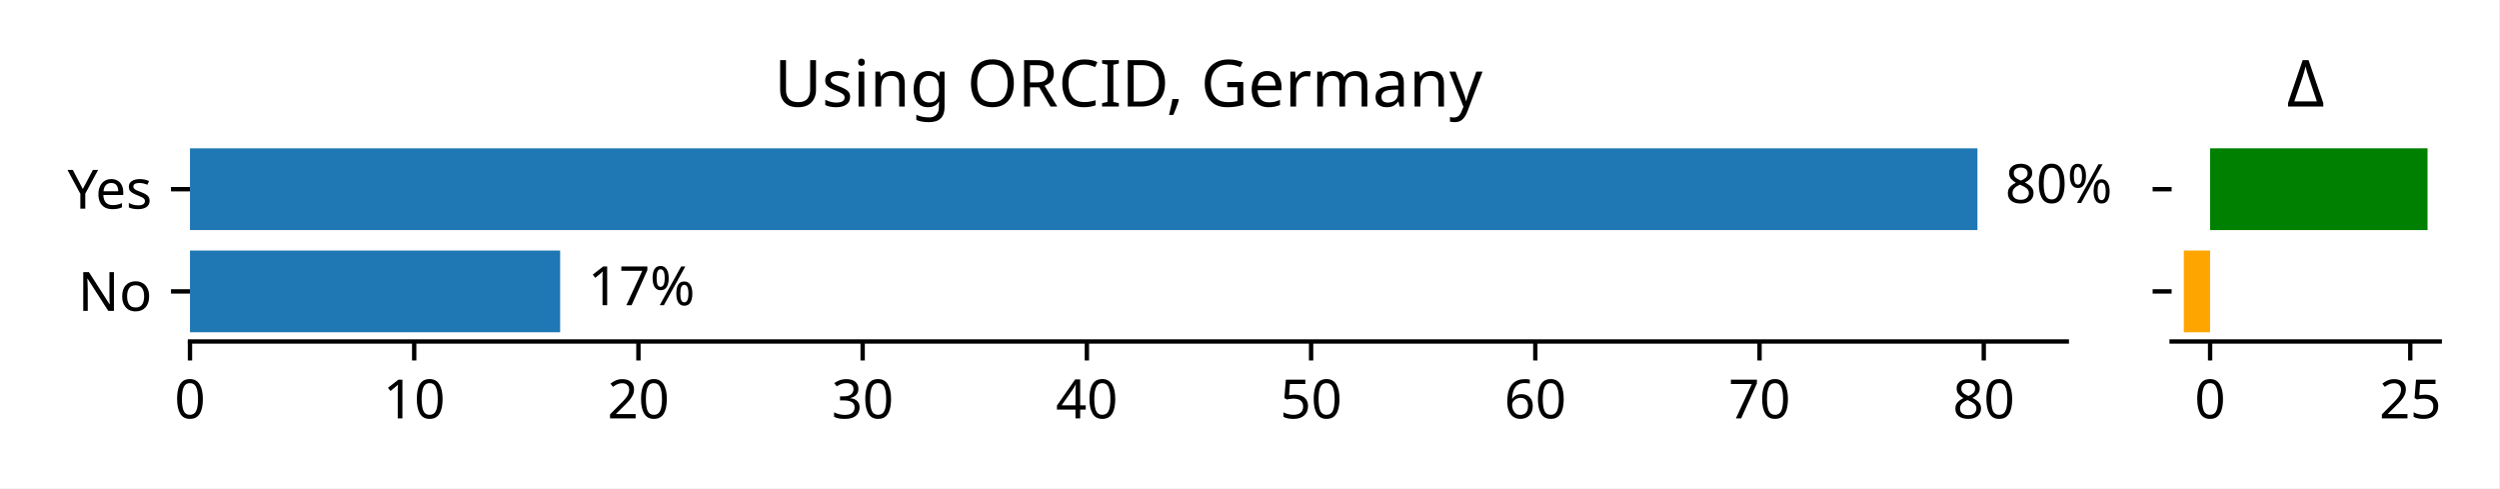
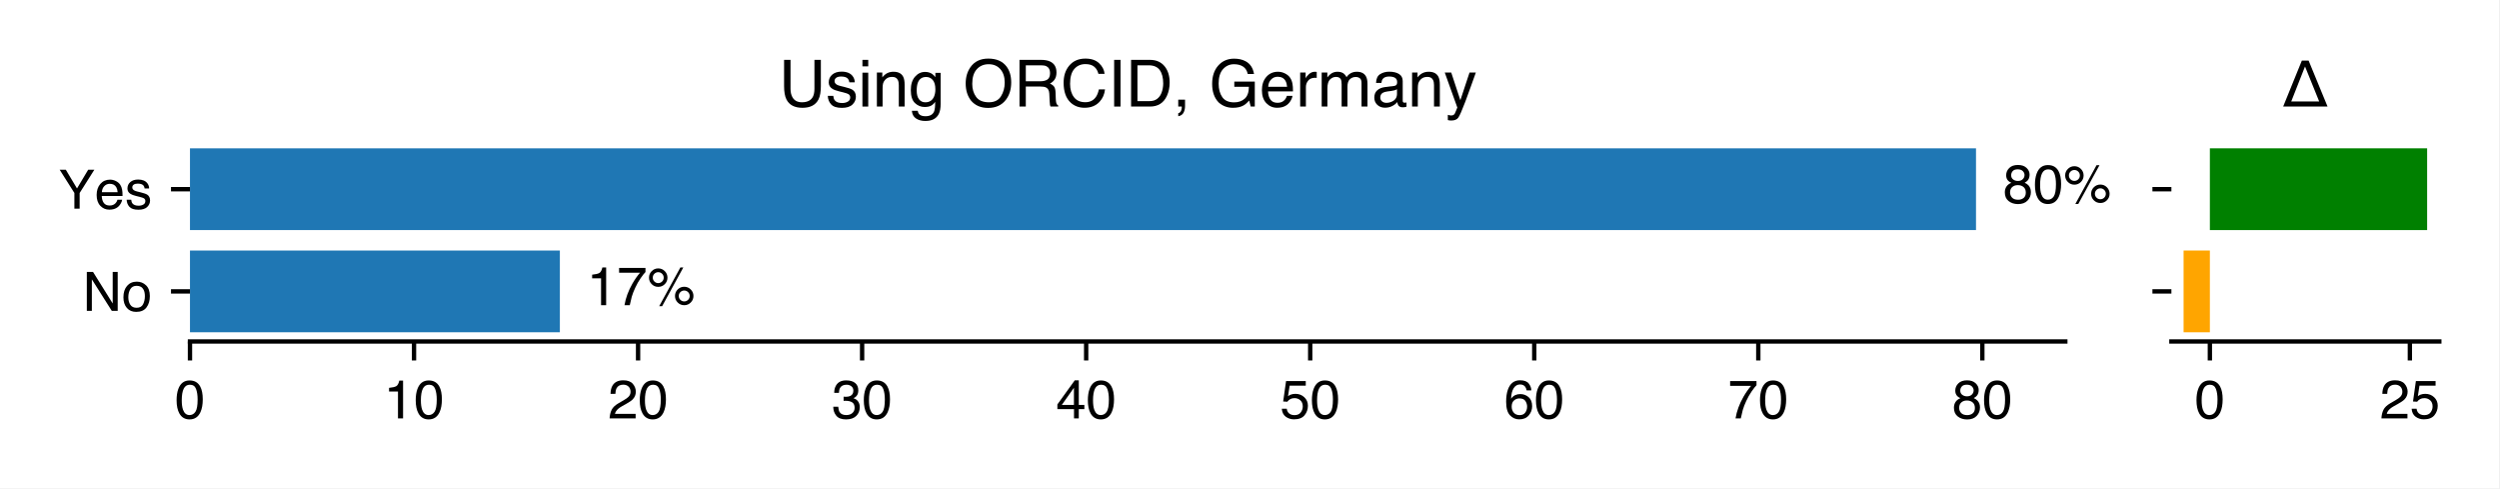
<svg xmlns="http://www.w3.org/2000/svg" xmlns:xlink="http://www.w3.org/1999/xlink" width="460.8pt" height="90pt" viewBox="0 0 460.8 90" version="1.1">
  <defs>
    <style type="text/css">*{stroke-linejoin: round; stroke-linecap: butt}</style>
  </defs>
  <g id="figure_1">
    <g id="patch_1">
      <path d="M 0 90  L 460.8 90  L 460.8 0  L 0 0  z " style="fill: #ffffff" />
    </g>
    <g id="axes_1">
      <g id="patch_2">
-         <path d="M 35.031 62.942  L 381.104 62.942  L 381.104 25.642  L 35.031 25.642  z " style="fill: #ffffff" />
+         <path d="M 35.031 62.942  L 380.83 62.942  L 380.83 25.642  L 35.031 25.642  z " style="fill: #ffffff" />
      </g>
      <g id="patch_3">
-         <path d="M 35.031 61.247  L 103.29 61.247  L 103.29 46.176  L 35.031 46.176  z " clip-path="url(#pd46b5107fa)" style="fill: #1f77b4" />
+         <path d="M 35.031 61.247  L 103.236 61.247  L 103.236 46.176  L 35.031 46.176  z " clip-path="url(#pcb1de4fc85)" style="fill: #1f77b4" />
      </g>
      <g id="patch_4">
-         <path d="M 35.031 42.409  L 364.625 42.409  L 364.625 27.338  L 35.031 27.338  z " clip-path="url(#pd46b5107fa)" style="fill: #1f77b4" />
+         <path d="M 35.031 42.409  L 364.363 42.409  L 364.363 27.338  L 35.031 27.338  z " clip-path="url(#pcb1de4fc85)" style="fill: #1f77b4" />
      </g>
      <g id="matplotlib.axis_1">
        <g id="xtick_1">
          <g id="line2d_1">
            <defs>
              <path id="m4c99cd72f3" d="M 0 0  L 0 3.5  " style="stroke: #000000; stroke-width: 0.8" />
            </defs>
            <g>
              <use xlink:href="#m4c99cd72f3" x="35.031" y="62.942" style="stroke: #000000; stroke-width: 0.8" />
            </g>
          </g>
          <g id="text_1">
-             <text style="font: 10px 'sans-serif'; text-anchor: middle" x="35.031" y="77.116" transform="rotate(-0, 35.03125, 77.11562)">0</text>
+             <g transform="translate(32.25078 77.11562)scale(0.1 -0.1)">
+               <defs>
+                 <path id="Helvetica-30" d="M 1731 4475  Q 2600 4475 2988 3759  Q 3288 3206 3288 2244  Q 3288 1331 3016 734  Q 2622 -122 1728 -122  Q 922 -122 528 578  Q 200 1163 200 2147  Q 200 2909 397 3456  Q 766 4475 1731 4475  z M 1725 391  Q 2163 391 2422 778  Q 2681 1166 2681 2222  Q 2681 2984 2493 3476  Q 2306 3969 1766 3969  Q 1269 3969 1039 3501  Q 809 3034 809 2125  Q 809 1441 956 1025  Q 1181 391 1725 391  z " transform="scale(0.015625)" />
+               </defs>
+               <use xlink:href="#Helvetica-30" />
+             </g>
          </g>
        </g>
        <g id="xtick_2">
          <g id="line2d_2">
            <g>
-               <use xlink:href="#m4c99cd72f3" x="76.377" y="62.942" style="stroke: #000000; stroke-width: 0.8" />
+               <use xlink:href="#m4c99cd72f3" x="76.344" y="62.942" style="stroke: #000000; stroke-width: 0.8" />
            </g>
          </g>
          <g id="text_2">
-             <text style="font: 10px 'sans-serif'; text-anchor: middle" x="76.377" y="77.116" transform="rotate(-0, 76.3767, 77.11562)">10</text>
+             <g transform="translate(70.78296 77.11562)scale(0.1 -0.1)">
+               <defs>
+                 <path id="Helvetica-31" d="M 613 3169  L 613 3600  Q 1222 3659 1462 3798  Q 1703 3938 1822 4456  L 2266 4456  L 2266 0  L 1666 0  L 1666 3169  L 613 3169  z " transform="scale(0.015625)" />
+               </defs>
+               <use xlink:href="#Helvetica-31" />
+               <use xlink:href="#Helvetica-30" x="55.615" />
+             </g>
          </g>
        </g>
        <g id="xtick_3">
          <g id="line2d_3">
            <g>
-               <use xlink:href="#m4c99cd72f3" x="117.722" y="62.942" style="stroke: #000000; stroke-width: 0.8" />
+               <use xlink:href="#m4c99cd72f3" x="117.657" y="62.942" style="stroke: #000000; stroke-width: 0.8" />
            </g>
          </g>
          <g id="text_3">
-             <text style="font: 10px 'sans-serif'; text-anchor: middle" x="117.722" y="77.116" transform="rotate(-0, 117.7222, 77.11562)">20</text>
+             <g transform="translate(112.0956 77.11562)scale(0.1 -0.1)">
+               <defs>
+                 <path id="Helvetica-32" d="M 200 0  Q 231 578 439 1006  Q 647 1434 1250 1784  L 1850 2131  Q 2253 2366 2416 2531  Q 2672 2791 2672 3125  Q 2672 3516 2437 3745  Q 2203 3975 1813 3975  Q 1234 3975 1013 3538  Q 894 3303 881 2888  L 309 2888  Q 319 3472 525 3841  Q 891 4491 1816 4491  Q 2584 4491 2939 4075  Q 3294 3659 3294 3150  Q 3294 2613 2916 2231  Q 2697 2009 2131 1694  L 1703 1456  Q 1397 1288 1222 1134  Q 909 863 828 531  L 3272 531  L 3272 0  L 200 0  z " transform="scale(0.015625)" />
+               </defs>
+               <use xlink:href="#Helvetica-32" />
+               <use xlink:href="#Helvetica-30" x="55.615" />
+             </g>
          </g>
        </g>
        <g id="xtick_4">
          <g id="line2d_4">
            <g>
-               <use xlink:href="#m4c99cd72f3" x="159.068" y="62.942" style="stroke: #000000; stroke-width: 0.8" />
+               <use xlink:href="#m4c99cd72f3" x="158.969" y="62.942" style="stroke: #000000; stroke-width: 0.8" />
            </g>
          </g>
          <g id="text_4">
-             <text style="font: 10px 'sans-serif'; text-anchor: middle" x="159.068" y="77.116" transform="rotate(-0, 159.0676, 77.11562)">30</text>
+             <g transform="translate(153.4083 77.11562)scale(0.1 -0.1)">
+               <defs>
+                 <path id="Helvetica-33" d="M 1663 -122  Q 869 -122 511 314  Q 153 750 153 1375  L 741 1375  Q 778 941 903 744  Q 1122 391 1694 391  Q 2138 391 2406 628  Q 2675 866 2675 1241  Q 2675 1703 2392 1887  Q 2109 2072 1606 2072  Q 1550 2072 1492 2070  Q 1434 2069 1375 2066  L 1375 2563  Q 1463 2553 1522 2550  Q 1581 2547 1650 2547  Q 1966 2547 2169 2647  Q 2525 2822 2525 3272  Q 2525 3606 2287 3787  Q 2050 3969 1734 3969  Q 1172 3969 956 3594  Q 838 3388 822 3006  L 266 3006  Q 266 3506 466 3856  Q 809 4481 1675 4481  Q 2359 4481 2734 4176  Q 3109 3872 3109 3294  Q 3109 2881 2888 2625  Q 2750 2466 2531 2375  Q 2884 2278 3082 2001  Q 3281 1725 3281 1325  Q 3281 684 2859 281  Q 2438 -122 1663 -122  z " transform="scale(0.015625)" />
+               </defs>
+               <use xlink:href="#Helvetica-33" />
+               <use xlink:href="#Helvetica-30" x="55.615" />
+             </g>
          </g>
        </g>
        <g id="xtick_5">
          <g id="line2d_5">
            <g>
-               <use xlink:href="#m4c99cd72f3" x="200.413" y="62.942" style="stroke: #000000; stroke-width: 0.8" />
+               <use xlink:href="#m4c99cd72f3" x="200.282" y="62.942" style="stroke: #000000; stroke-width: 0.8" />
            </g>
          </g>
          <g id="text_5">
-             <text style="font: 10px 'sans-serif'; text-anchor: middle" x="200.413" y="77.116" transform="rotate(-0, 200.4131, 77.11562)">40</text>
+             <g transform="translate(194.7209 77.11562)scale(0.1 -0.1)">
+               <defs>
+                 <path id="Helvetica-34" d="M 2116 1584  L 2116 3613  L 681 1584  L 2116 1584  z M 2125 0  L 2125 1094  L 163 1094  L 163 1644  L 2213 4488  L 2688 4488  L 2688 1584  L 3347 1584  L 3347 1094  L 2688 1094  L 2688 0  L 2125 0  z " transform="scale(0.015625)" />
+               </defs>
+               <use xlink:href="#Helvetica-34" />
+               <use xlink:href="#Helvetica-30" x="55.615" />
+             </g>
          </g>
        </g>
        <g id="xtick_6">
          <g id="line2d_6">
            <g>
-               <use xlink:href="#m4c99cd72f3" x="241.759" y="62.942" style="stroke: #000000; stroke-width: 0.8" />
+               <use xlink:href="#m4c99cd72f3" x="241.594" y="62.942" style="stroke: #000000; stroke-width: 0.8" />
            </g>
          </g>
          <g id="text_6">
-             <text style="font: 10px 'sans-serif'; text-anchor: middle" x="241.759" y="77.116" transform="rotate(-0, 241.7585, 77.11562)">50</text>
+             <g transform="translate(236.0335 77.11562)scale(0.1 -0.1)">
+               <defs>
+                 <path id="Helvetica-35" d="M 791 1141  Q 847 659 1238 475  Q 1438 381 1700 381  Q 2200 381 2440 700  Q 2681 1019 2681 1406  Q 2681 1875 2395 2131  Q 2109 2388 1709 2388  Q 1419 2388 1211 2275  Q 1003 2163 856 1963  L 369 1991  L 709 4400  L 3034 4400  L 3034 3856  L 1131 3856  L 941 2613  Q 1097 2731 1238 2791  Q 1488 2894 1816 2894  Q 2431 2894 2859 2497  Q 3288 2100 3288 1491  Q 3288 856 2895 371  Q 2503 -113 1644 -113  Q 1097 -113 676 195  Q 256 503 206 1141  L 791 1141  z " transform="scale(0.015625)" />
+               </defs>
+               <use xlink:href="#Helvetica-35" />
+               <use xlink:href="#Helvetica-30" x="55.615" />
+             </g>
          </g>
        </g>
        <g id="xtick_7">
          <g id="line2d_7">
            <g>
-               <use xlink:href="#m4c99cd72f3" x="283.104" y="62.942" style="stroke: #000000; stroke-width: 0.8" />
+               <use xlink:href="#m4c99cd72f3" x="282.907" y="62.942" style="stroke: #000000; stroke-width: 0.8" />
            </g>
          </g>
          <g id="text_7">
-             <text style="font: 10px 'sans-serif'; text-anchor: middle" x="283.104" y="77.116" transform="rotate(-0, 283.104, 77.11562)">60</text>
+             <g transform="translate(277.3462 77.11562)scale(0.1 -0.1)">
+               <defs>
+                 <path id="Helvetica-36" d="M 1872 4494  Q 2622 4494 2917 4105  Q 3213 3716 3213 3303  L 2656 3303  Q 2606 3569 2497 3719  Q 2294 4000 1881 4000  Q 1409 4000 1131 3564  Q 853 3128 822 2316  Q 1016 2600 1309 2741  Q 1578 2866 1909 2866  Q 2472 2866 2890 2506  Q 3309 2147 3309 1434  Q 3309 825 2912 354  Q 2516 -116 1781 -116  Q 1153 -116 697 361  Q 241 838 241 1966  Q 241 2800 444 3381  Q 834 4494 1872 4494  z M 1831 384  Q 2275 384 2495 682  Q 2716 981 2716 1388  Q 2716 1731 2519 2042  Q 2322 2353 1803 2353  Q 1441 2353 1167 2112  Q 894 1872 894 1388  Q 894 963 1142 673  Q 1391 384 1831 384  z " transform="scale(0.015625)" />
+               </defs>
+               <use xlink:href="#Helvetica-36" />
+               <use xlink:href="#Helvetica-30" x="55.615" />
+             </g>
          </g>
        </g>
        <g id="xtick_8">
          <g id="line2d_8">
            <g>
-               <use xlink:href="#m4c99cd72f3" x="324.449" y="62.942" style="stroke: #000000; stroke-width: 0.8" />
+               <use xlink:href="#m4c99cd72f3" x="324.22" y="62.942" style="stroke: #000000; stroke-width: 0.8" />
            </g>
          </g>
          <g id="text_8">
-             <text style="font: 10px 'sans-serif'; text-anchor: middle" x="324.449" y="77.116" transform="rotate(-0, 324.4494, 77.11562)">70</text>
+             <g transform="translate(318.6588 77.11562)scale(0.1 -0.1)">
+               <defs>
+                 <path id="Helvetica-37" d="M 3347 4400  L 3347 3909  Q 3131 3700 2773 3181  Q 2416 2663 2141 2063  Q 1869 1478 1728 997  Q 1638 688 1494 0  L 872 0  Q 1084 1281 1809 2550  Q 2238 3294 2709 3834  L 234 3834  L 234 4400  L 3347 4400  z " transform="scale(0.015625)" />
+               </defs>
+               <use xlink:href="#Helvetica-37" />
+               <use xlink:href="#Helvetica-30" x="55.615" />
+             </g>
          </g>
        </g>
        <g id="xtick_9">
          <g id="line2d_9">
            <g>
-               <use xlink:href="#m4c99cd72f3" x="365.795" y="62.942" style="stroke: #000000; stroke-width: 0.8" />
+               <use xlink:href="#m4c99cd72f3" x="365.532" y="62.942" style="stroke: #000000; stroke-width: 0.8" />
            </g>
          </g>
          <g id="text_9">
-             <text style="font: 10px 'sans-serif'; text-anchor: middle" x="365.795" y="77.116" transform="rotate(-0, 365.7949, 77.11562)">80</text>
+             <g transform="translate(359.9715 77.11562)scale(0.1 -0.1)">
+               <defs>
+                 <path id="Helvetica-38" d="M 1741 2600  Q 2113 2600 2322 2808  Q 2531 3016 2531 3303  Q 2531 3553 2331 3762  Q 2131 3972 1722 3972  Q 1316 3972 1134 3762  Q 953 3553 953 3272  Q 953 2956 1187 2778  Q 1422 2600 1741 2600  z M 1775 384  Q 2166 384 2423 595  Q 2681 806 2681 1225  Q 2681 1659 2415 1884  Q 2150 2109 1734 2109  Q 1331 2109 1076 1879  Q 822 1650 822 1244  Q 822 894 1055 639  Q 1288 384 1775 384  z M 975 2384  Q 741 2484 609 2619  Q 363 2869 363 3269  Q 363 3769 725 4128  Q 1088 4488 1753 4488  Q 2397 4488 2762 4148  Q 3128 3809 3128 3356  Q 3128 2938 2916 2678  Q 2797 2531 2547 2391  Q 2825 2263 2984 2097  Q 3281 1784 3281 1284  Q 3281 694 2884 283  Q 2488 -128 1763 -128  Q 1109 -128 657 226  Q 206 581 206 1256  Q 206 1653 400 1942  Q 594 2231 975 2384  z " transform="scale(0.015625)" />
+               </defs>
+               <use xlink:href="#Helvetica-38" />
+               <use xlink:href="#Helvetica-30" x="55.615" />
+             </g>
          </g>
        </g>
      </g>
      <g id="matplotlib.axis_2">
        <g id="ytick_1">
          <g id="line2d_10">
            <defs>
              <path id="m8e343aef83" d="M 0 0  L -3.5 0  " style="stroke: #000000; stroke-width: 0.8" />
            </defs>
            <g>
              <use xlink:href="#m8e343aef83" x="35.031" y="53.711" style="stroke: #000000; stroke-width: 0.8" />
            </g>
          </g>
          <g id="text_10">
-             <text style="font: 10px 'sans-serif'; text-anchor: end" x="28.031" y="57.298" transform="rotate(-0, 28.03125, 57.29818)">No</text>
+             <g transform="translate(15.24844 57.29818)scale(0.1 -0.1)">
+               <defs>
+                 <path id="Helvetica-4e" d="M 488 4591  L 1222 4591  L 3541 872  L 3541 4591  L 4131 4591  L 4131 0  L 3434 0  L 1081 3716  L 1081 0  L 488 0  L 488 4591  z M 2269 4591  L 2269 4591  z " transform="scale(0.015625)" />
+                 <path id="Helvetica-6f" d="M 1741 363  Q 2300 363 2508 786  Q 2716 1209 2716 1728  Q 2716 2197 2566 2491  Q 2328 2953 1747 2953  Q 1231 2953 997 2559  Q 763 2166 763 1609  Q 763 1075 997 719  Q 1231 363 1741 363  z M 1763 3444  Q 2409 3444 2856 3012  Q 3303 2581 3303 1744  Q 3303 934 2909 406  Q 2516 -122 1688 -122  Q 997 -122 590 345  Q 184 813 184 1600  Q 184 2444 612 2944  Q 1041 3444 1763 3444  z M 1744 3428  L 1744 3428  z " transform="scale(0.015625)" />
+               </defs>
+               <use xlink:href="#Helvetica-4e" />
+               <use xlink:href="#Helvetica-6f" x="72.217" />
+             </g>
          </g>
        </g>
        <g id="ytick_2">
          <g id="line2d_11">
            <g>
              <use xlink:href="#m8e343aef83" x="35.031" y="34.873" style="stroke: #000000; stroke-width: 0.8" />
            </g>
          </g>
          <g id="text_11">
-             <text style="font: 10px 'sans-serif'; text-anchor: end" x="28.031" y="38.46" transform="rotate(-0, 28.03125, 38.45995)">Yes</text>
+             <g transform="translate(10.8 38.45995)scale(0.1 -0.1)">
+               <defs>
+                 <path id="Helvetica-59" d="M 131 4591  L 856 4591  L 2175 2384  L 3494 4591  L 4222 4591  L 2488 1850  L 2488 0  L 1866 0  L 1866 1850  L 131 4591  z M 2184 4591  L 2184 4591  z " transform="scale(0.015625)" />
+                 <path id="Helvetica-65" d="M 1806 3422  Q 2163 3422 2497 3255  Q 2831 3088 3006 2822  Q 3175 2569 3231 2231  Q 3281 2000 3281 1494  L 828 1494  Q 844 984 1069 676  Q 1294 369 1766 369  Q 2206 369 2469 659  Q 2619 828 2681 1050  L 3234 1050  Q 3213 866 3089 639  Q 2966 413 2813 269  Q 2556 19 2178 -69  Q 1975 -119 1719 -119  Q 1094 -119 659 336  Q 225 791 225 1609  Q 225 2416 662 2919  Q 1100 3422 1806 3422  z M 2703 1941  Q 2669 2306 2544 2525  Q 2313 2931 1772 2931  Q 1384 2931 1121 2651  Q 859 2372 844 1941  L 2703 1941  z M 1753 3428  L 1753 3428  z " transform="scale(0.015625)" />
+                 <path id="Helvetica-73" d="M 747 1050  Q 772 769 888 619  Q 1100 347 1625 347  Q 1938 347 2175 483  Q 2413 619 2413 903  Q 2413 1119 2222 1231  Q 2100 1300 1741 1391  L 1294 1503  Q 866 1609 663 1741  Q 300 1969 300 2372  Q 300 2847 642 3140  Q 984 3434 1563 3434  Q 2319 3434 2653 2991  Q 2863 2709 2856 2384  L 2325 2384  Q 2309 2575 2191 2731  Q 1997 2953 1519 2953  Q 1200 2953 1036 2831  Q 872 2709 872 2509  Q 872 2291 1088 2159  Q 1213 2081 1456 2022  L 1828 1931  Q 2434 1784 2641 1647  Q 2969 1431 2969 969  Q 2969 522 2630 197  Q 2291 -128 1597 -128  Q 850 -128 539 211  Q 228 550 206 1050  L 747 1050  z M 1578 3428  L 1578 3428  z " transform="scale(0.015625)" />
+               </defs>
+               <use xlink:href="#Helvetica-59" />
+               <use xlink:href="#Helvetica-65" x="66.699" />
+               <use xlink:href="#Helvetica-73" x="122.314" />
+             </g>
          </g>
        </g>
      </g>
      <g id="patch_5">
-         <path d="M 35.031 62.942  L 381.104 62.942  " style="fill: none; stroke: #000000; stroke-width: 0.8; stroke-linejoin: miter; stroke-linecap: square" />
+         <path d="M 35.031 62.942  L 380.83 62.942  " style="fill: none; stroke: #000000; stroke-width: 0.8; stroke-linejoin: miter; stroke-linecap: square" />
      </g>
      <g id="text_12">
-         <text style="font: 10px 'sans-serif'; text-anchor: middle" x="118.29" y="56.256" transform="rotate(-0, 118.2903, 56.25599)">17%</text>
+         <g transform="translate(108.2291 56.25599)scale(0.1 -0.1)">
+           <defs>
+             <path id="Helvetica-25" d="M 4363 2175  Q 4813 2175 5131 1856  Q 5450 1538 5450 1088  Q 5450 638 5131 319  Q 4813 0 4363 0  Q 3909 0 3590 319  Q 3272 638 3272 1088  Q 3272 1538 3590 1856  Q 3909 2175 4363 2175  z M 3909 4456  L 4256 4456  L 1753 -119  L 1406 -119  L 3909 4456  z M 1294 2606  Q 1563 2606 1752 2795  Q 1941 2984 1941 3250  Q 1941 3516 1752 3705  Q 1563 3894 1294 3894  Q 1028 3894 839 3706  Q 650 3519 650 3250  Q 650 2984 839 2795  Q 1028 2606 1294 2606  z M 1294 4341  Q 1747 4341 2065 4020  Q 2384 3700 2384 3250  Q 2384 2800 2065 2481  Q 1747 2163 1294 2163  Q 844 2163 525 2481  Q 206 2800 206 3250  Q 206 3700 525 4020  Q 844 4341 1294 4341  z M 4363 444  Q 4628 444 4817 633  Q 5006 822 5006 1088  Q 5006 1353 4817 1542  Q 4628 1731 4363 1731  Q 4094 1731 3905 1542  Q 3716 1353 3716 1088  Q 3716 822 3905 633  Q 4094 444 4363 444  z " transform="scale(0.015625)" />
+           </defs>
+           <use xlink:href="#Helvetica-31" />
+           <use xlink:href="#Helvetica-37" x="55.615" />
+           <use xlink:href="#Helvetica-25" x="111.23" />
+         </g>
      </g>
      <g id="text_13">
-         <text style="font: 10px 'sans-serif'; text-anchor: middle" x="379.625" y="37.418" transform="rotate(-0, 379.6247, 37.41776)">80%</text>
+         <g transform="translate(369.3562 37.41776)scale(0.1 -0.1)">
+           <use xlink:href="#Helvetica-38" />
+           <use xlink:href="#Helvetica-30" x="55.615" />
+           <use xlink:href="#Helvetica-25" x="111.23" />
+         </g>
      </g>
      <g id="text_14">
-         <text style="font: 12px 'sans-serif'; text-anchor: middle" x="208.068" y="19.642" transform="rotate(-0, 208.0678, 19.6425)">Using ORCID, Germany</text>
+         <g transform="translate(143.5852 19.6425)scale(0.12 -0.12)">
+           <defs>
+             <path id="Helvetica-55" d="M 1163 4591  L 1163 1753  Q 1163 1253 1350 922  Q 1628 422 2288 422  Q 3078 422 3363 963  Q 3516 1256 3516 1753  L 3516 4591  L 4147 4591  L 4147 2013  Q 4147 1166 3919 709  Q 3500 -122 2338 -122  Q 1175 -122 759 709  Q 531 1166 531 2013  L 531 4591  L 1163 4591  z M 2341 4591  L 2341 4591  z " transform="scale(0.015625)" />
+             <path id="Helvetica-69" d="M 413 3331  L 984 3331  L 984 0  L 413 0  L 413 3331  z M 413 4591  L 984 4591  L 984 3953  L 413 3953  L 413 4591  z " transform="scale(0.015625)" />
+             <path id="Helvetica-6e" d="M 413 3347  L 947 3347  L 947 2872  Q 1184 3166 1450 3294  Q 1716 3422 2041 3422  Q 2753 3422 3003 2925  Q 3141 2653 3141 2147  L 3141 0  L 2569 0  L 2569 2109  Q 2569 2416 2478 2603  Q 2328 2916 1934 2916  Q 1734 2916 1606 2875  Q 1375 2806 1200 2600  Q 1059 2434 1017 2257  Q 975 2081 975 1753  L 975 0  L 413 0  L 413 3347  z M 1734 3428  L 1734 3428  z " transform="scale(0.015625)" />
+             <path id="Helvetica-67" d="M 1594 3406  Q 1988 3406 2281 3213  Q 2441 3103 2606 2894  L 2606 3316  L 3125 3316  L 3125 272  Q 3125 -366 2938 -734  Q 2588 -1416 1616 -1416  Q 1075 -1416 706 -1173  Q 338 -931 294 -416  L 866 -416  Q 906 -641 1028 -763  Q 1219 -950 1628 -950  Q 2275 -950 2475 -494  Q 2594 -225 2584 466  Q 2416 209 2178 84  Q 1941 -41 1550 -41  Q 1006 -41 598 345  Q 191 731 191 1622  Q 191 2463 602 2934  Q 1013 3406 1594 3406  z M 2606 1688  Q 2606 2309 2350 2609  Q 2094 2909 1697 2909  Q 1103 2909 884 2353  Q 769 2056 769 1575  Q 769 1009 998 714  Q 1228 419 1616 419  Q 2222 419 2469 966  Q 2606 1275 2606 1688  z M 1659 3428  L 1659 3428  z " transform="scale(0.015625)" />
+             <path id="Helvetica-20" transform="scale(0.015625)" />
+             <path id="Helvetica-4f" d="M 2469 4716  Q 3684 4716 4269 3934  Q 4725 3325 4725 2375  Q 4725 1347 4203 666  Q 3591 -134 2456 -134  Q 1397 -134 791 566  Q 250 1241 250 2272  Q 250 3203 713 3866  Q 1306 4716 2469 4716  z M 2531 422  Q 3353 422 3720 1011  Q 4088 1600 4088 2366  Q 4088 3175 3664 3669  Q 3241 4163 2506 4163  Q 1794 4163 1344 3673  Q 894 3184 894 2231  Q 894 1469 1280 945  Q 1666 422 2531 422  z M 2488 4716  L 2488 4716  z " transform="scale(0.015625)" />
+             <path id="Helvetica-52" d="M 2622 2488  Q 3059 2488 3314 2663  Q 3569 2838 3569 3294  Q 3569 3784 3213 3963  Q 3022 4056 2703 4056  L 1184 4056  L 1184 2488  L 2622 2488  z M 563 4591  L 2688 4591  Q 3213 4591 3553 4438  Q 4200 4144 4200 3353  Q 4200 2941 4029 2678  Q 3859 2416 3553 2256  Q 3822 2147 3958 1969  Q 4094 1791 4109 1391  L 4131 775  Q 4141 513 4175 384  Q 4231 166 4375 103  L 4375 0  L 3613 0  Q 3581 59 3562 153  Q 3544 247 3531 516  L 3494 1281  Q 3472 1731 3159 1884  Q 2981 1969 2600 1969  L 1184 1969  L 1184 0  L 563 0  L 563 4591  z " transform="scale(0.015625)" />
+             <path id="Helvetica-43" d="M 2422 4716  Q 3294 4716 3775 4256  Q 4256 3797 4309 3213  L 3703 3213  Q 3600 3656 3292 3915  Q 2984 4175 2428 4175  Q 1750 4175 1333 3698  Q 916 3222 916 2238  Q 916 1431 1292 929  Q 1669 428 2416 428  Q 3103 428 3463 956  Q 3653 1234 3747 1688  L 4353 1688  Q 4272 963 3816 472  Q 3269 -119 2341 -119  Q 1541 -119 997 366  Q 281 1006 281 2344  Q 281 3359 819 4009  Q 1400 4716 2422 4716  z M 2297 4716  L 2297 4716  z " transform="scale(0.015625)" />
+             <path id="Helvetica-49" d="M 628 4591  L 1256 4591  L 1256 0  L 628 0  L 628 4591  z " transform="scale(0.015625)" />
+             <path id="Helvetica-44" d="M 2250 531  Q 2566 531 2769 597  Q 3131 719 3363 1066  Q 3547 1344 3628 1778  Q 3675 2038 3675 2259  Q 3675 3113 3336 3584  Q 2997 4056 2244 4056  L 1141 4056  L 1141 531  L 2250 531  z M 516 4591  L 2375 4591  Q 3322 4591 3844 3919  Q 4309 3313 4309 2366  Q 4309 1634 4034 1044  Q 3550 0 2369 0  L 516 0  L 516 4591  z " transform="scale(0.015625)" />
+             <path id="Helvetica-2c" d="M 531 -653  Q 747 -616 834 -350  Q 881 -209 881 -78  Q 881 -56 879 -39  Q 878 -22 872 0  L 531 0  L 531 681  L 1200 681  L 1200 50  Q 1200 -322 1050 -603  Q 900 -884 531 -950  L 531 -653  z " transform="scale(0.015625)" />
+             <path id="Helvetica-47" d="M 2472 4709  Q 3119 4709 3591 4459  Q 4275 4100 4428 3200  L 3813 3200  Q 3700 3703 3347 3933  Q 2994 4163 2456 4163  Q 1819 4163 1383 3684  Q 947 3206 947 2259  Q 947 1441 1306 927  Q 1666 413 2478 413  Q 3100 413 3508 773  Q 3916 1134 3925 1941  L 2488 1941  L 2488 2456  L 4503 2456  L 4503 0  L 4103 0  L 3953 591  Q 3638 244 3394 109  Q 2984 -122 2353 -122  Q 1538 -122 950 406  Q 309 1069 309 2225  Q 309 3378 934 4059  Q 1528 4709 2472 4709  z M 2369 4716  L 2369 4716  z " transform="scale(0.015625)" />
+             <path id="Helvetica-72" d="M 428 3347  L 963 3347  L 963 2769  Q 1028 2938 1284 3180  Q 1541 3422 1875 3422  Q 1891 3422 1928 3419  Q 1966 3416 2056 3406  L 2056 2813  Q 2006 2822 1964 2825  Q 1922 2828 1872 2828  Q 1447 2828 1219 2554  Q 991 2281 991 1925  L 991 0  L 428 0  L 428 3347  z " transform="scale(0.015625)" />
+             <path id="Helvetica-6d" d="M 413 3347  L 969 3347  L 969 2872  Q 1169 3119 1331 3231  Q 1609 3422 1963 3422  Q 2363 3422 2606 3225  Q 2744 3113 2856 2894  Q 3044 3163 3297 3292  Q 3550 3422 3866 3422  Q 4541 3422 4784 2934  Q 4916 2672 4916 2228  L 4916 0  L 4331 0  L 4331 2325  Q 4331 2659 4164 2784  Q 3997 2909 3756 2909  Q 3425 2909 3186 2687  Q 2947 2466 2947 1947  L 2947 0  L 2375 0  L 2375 2184  Q 2375 2525 2294 2681  Q 2166 2916 1816 2916  Q 1497 2916 1236 2669  Q 975 2422 975 1775  L 975 0  L 413 0  L 413 3347  z " transform="scale(0.015625)" />
+             <path id="Helvetica-61" d="M 844 891  Q 844 647 1022 506  Q 1200 366 1444 366  Q 1741 366 2019 503  Q 2488 731 2488 1250  L 2488 1703  Q 2384 1638 2221 1594  Q 2059 1550 1903 1531  L 1563 1488  Q 1256 1447 1103 1359  Q 844 1213 844 891  z M 2206 2028  Q 2400 2053 2466 2191  Q 2503 2266 2503 2406  Q 2503 2694 2298 2823  Q 2094 2953 1713 2953  Q 1272 2953 1088 2716  Q 984 2584 953 2325  L 428 2325  Q 444 2944 830 3186  Q 1216 3428 1725 3428  Q 2316 3428 2684 3203  Q 3050 2978 3050 2503  L 3050 575  Q 3050 488 3086 434  Q 3122 381 3238 381  Q 3275 381 3322 386  Q 3369 391 3422 400  L 3422 -16  Q 3291 -53 3222 -62  Q 3153 -72 3034 -72  Q 2744 -72 2613 134  Q 2544 244 2516 444  Q 2344 219 2022 53  Q 1700 -113 1313 -113  Q 847 -113 551 170  Q 256 453 256 878  Q 256 1344 547 1600  Q 838 1856 1309 1916  L 2206 2028  z M 1741 3428  L 1741 3428  z " transform="scale(0.015625)" />
+             <path id="Helvetica-79" d="M 2503 3347  L 3125 3347  Q 3006 3025 2597 1878  Q 2291 1016 2084 472  Q 1597 -809 1397 -1090  Q 1197 -1372 709 -1372  Q 591 -1372 527 -1362  Q 463 -1353 369 -1328  L 369 -816  Q 516 -856 581 -865  Q 647 -875 697 -875  Q 853 -875 926 -823  Q 1000 -772 1050 -697  Q 1066 -672 1162 -440  Q 1259 -209 1303 -97  L 66 3347  L 703 3347  L 1600 622  L 2503 3347  z M 1597 3428  L 1597 3428  z " transform="scale(0.015625)" />
+           </defs>
+           <use xlink:href="#Helvetica-55" />
+           <use xlink:href="#Helvetica-73" x="72.217" />
+           <use xlink:href="#Helvetica-69" x="122.217" />
+           <use xlink:href="#Helvetica-6e" x="144.434" />
+           <use xlink:href="#Helvetica-67" x="200.049" />
+           <use xlink:href="#Helvetica-20" x="255.664" />
+           <use xlink:href="#Helvetica-4f" x="283.447" />
+           <use xlink:href="#Helvetica-52" x="361.23" />
+           <use xlink:href="#Helvetica-43" x="433.447" />
+           <use xlink:href="#Helvetica-49" x="505.664" />
+           <use xlink:href="#Helvetica-44" x="533.447" />
+           <use xlink:href="#Helvetica-2c" x="605.664" />
+           <use xlink:href="#Helvetica-20" x="633.447" />
+           <use xlink:href="#Helvetica-47" x="661.23" />
+           <use xlink:href="#Helvetica-65" x="739.014" />
+           <use xlink:href="#Helvetica-72" x="794.629" />
+           <use xlink:href="#Helvetica-6d" x="827.93" />
+           <use xlink:href="#Helvetica-61" x="911.23" />
+           <use xlink:href="#Helvetica-6e" x="966.846" />
+           <use xlink:href="#Helvetica-79" x="1022.461" />
+         </g>
      </g>
    </g>
    <g id="axes_2">
      <g id="patch_6">
-         <path d="M 400.432 62.942  L 449.871 62.942  L 449.871 25.642  L 400.432 25.642  z " style="fill: #ffffff" />
+         <path d="M 400.393 62.942  L 449.793 62.942  L 449.793 25.642  L 400.393 25.642  z " style="fill: #ffffff" />
      </g>
      <g id="patch_7">
-         <path d="M 407.53 61.247  L 402.679 61.247  L 402.679 46.176  L 407.53 46.176  z " clip-path="url(#p348b0c18f5)" style="fill: #ffa500" />
+         <path d="M 407.486 61.247  L 402.639 61.247  L 402.639 46.176  L 407.486 46.176  z " clip-path="url(#p4b5d7fbcd8)" style="fill: #ffa500" />
      </g>
      <g id="patch_8">
-         <path d="M 407.53 42.409  L 447.624 42.409  L 447.624 27.338  L 407.53 27.338  z " clip-path="url(#p348b0c18f5)" style="fill: #008000" />
+         <path d="M 407.486 42.409  L 447.548 42.409  L 447.548 27.338  L 407.486 27.338  z " clip-path="url(#p4b5d7fbcd8)" style="fill: #008000" />
      </g>
      <g id="matplotlib.axis_3">
        <g id="xtick_10">
          <g id="line2d_12">
            <g>
-               <use xlink:href="#m4c99cd72f3" x="407.53" y="62.942" style="stroke: #000000; stroke-width: 0.8" />
+               <use xlink:href="#m4c99cd72f3" x="407.486" y="62.942" style="stroke: #000000; stroke-width: 0.8" />
            </g>
          </g>
          <g id="text_15">
-             <text style="font: 10px 'sans-serif'; text-anchor: middle" x="407.53" y="77.116" transform="rotate(-0, 407.5302, 77.11562)">0</text>
+             <g transform="translate(404.7056 77.11562)scale(0.1 -0.1)">
+               <use xlink:href="#Helvetica-30" />
+             </g>
          </g>
        </g>
        <g id="xtick_11">
          <g id="line2d_13">
            <g>
-               <use xlink:href="#m4c99cd72f3" x="444.439" y="62.942" style="stroke: #000000; stroke-width: 0.8" />
+               <use xlink:href="#m4c99cd72f3" x="444.365" y="62.942" style="stroke: #000000; stroke-width: 0.8" />
            </g>
          </g>
          <g id="text_16">
-             <text style="font: 10px 'sans-serif'; text-anchor: middle" x="444.439" y="77.116" transform="rotate(-0, 444.439, 77.11562)">25</text>
+             <g transform="translate(438.8045 77.11562)scale(0.1 -0.1)">
+               <use xlink:href="#Helvetica-32" />
+               <use xlink:href="#Helvetica-35" x="55.615" />
+             </g>
          </g>
        </g>
      </g>
      <g id="matplotlib.axis_4">
        <g id="ytick_3">
          <g id="line2d_14">
            <g>
-               <use xlink:href="#m8e343aef83" x="400.432" y="53.711" style="stroke: #000000; stroke-width: 0.8" />
+               <use xlink:href="#m8e343aef83" x="400.393" y="53.711" style="stroke: #000000; stroke-width: 0.8" />
            </g>
          </g>
        </g>
        <g id="ytick_4">
          <g id="line2d_15">
            <g>
-               <use xlink:href="#m8e343aef83" x="400.432" y="34.873" style="stroke: #000000; stroke-width: 0.8" />
+               <use xlink:href="#m8e343aef83" x="400.393" y="34.873" style="stroke: #000000; stroke-width: 0.8" />
            </g>
          </g>
        </g>
      </g>
      <g id="patch_9">
-         <path d="M 400.432 62.942  L 449.871 62.942  " style="fill: none; stroke: #000000; stroke-width: 0.8; stroke-linejoin: miter; stroke-linecap: square" />
+         <path d="M 400.393 62.942  L 449.793 62.942  " style="fill: none; stroke: #000000; stroke-width: 0.8; stroke-linejoin: miter; stroke-linecap: square" />
      </g>
      <g id="text_17">
-         <text style="font: 12px 'sans-serif'; text-anchor: middle" x="425.152" y="19.642" transform="rotate(-0, 425.1515, 19.6425)">Δ</text>
+         <g transform="translate(420.7602 19.6425)scale(0.12 -0.12)">
+           <defs>
+             <path id="Helvetica-394" d="M 922 500  L 3672 500  L 2278 3941  L 922 500  z M 1966 4519  L 2631 4519  L 4494 0  L 128 0  L 1966 4519  z " transform="scale(0.015625)" />
+           </defs>
+           <use xlink:href="#Helvetica-394" />
+         </g>
      </g>
    </g>
  </g>
  <defs>
-     <clipPath id="pd46b5107fa">
-       <rect x="35.031" y="25.642" width="346.073" height="37.3" />
+     <clipPath id="pcb1de4fc85">
+       <rect x="35.031" y="25.642" width="345.799" height="37.3" />
    </clipPath>
-     <clipPath id="p348b0c18f5">
-       <rect x="400.432" y="25.642" width="49.439" height="37.3" />
+     <clipPath id="p4b5d7fbcd8">
+       <rect x="400.393" y="25.642" width="49.4" height="37.3" />
    </clipPath>
  </defs>
</svg>
